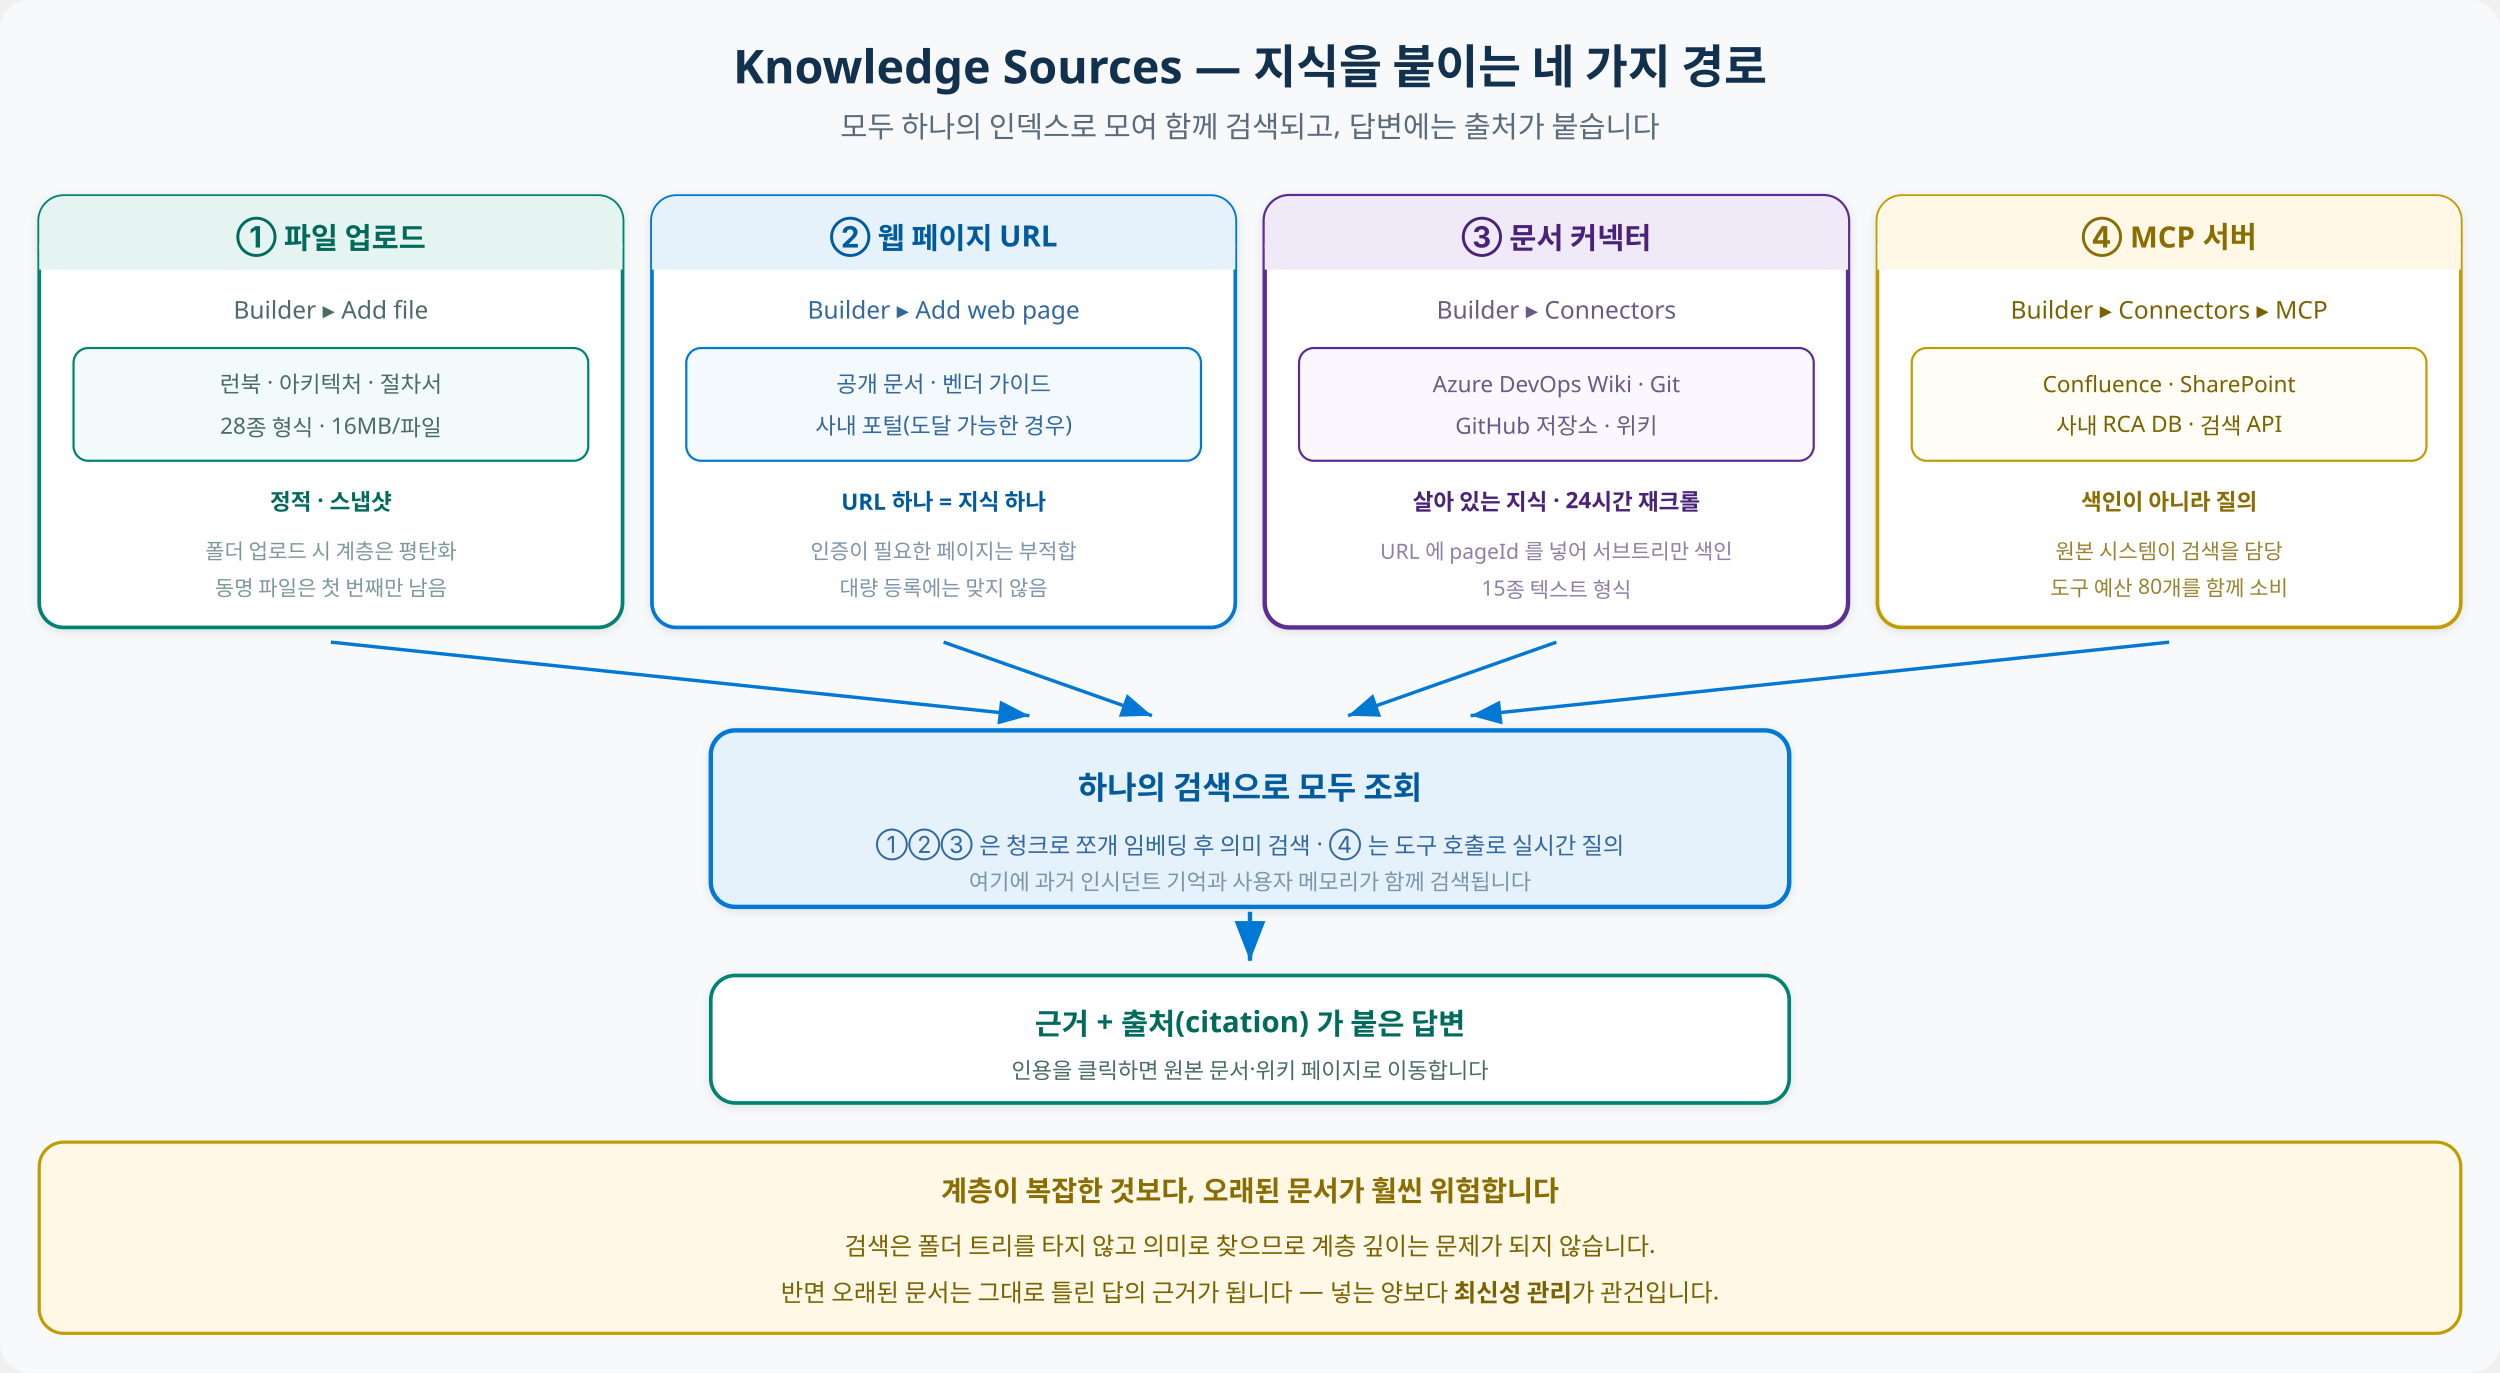
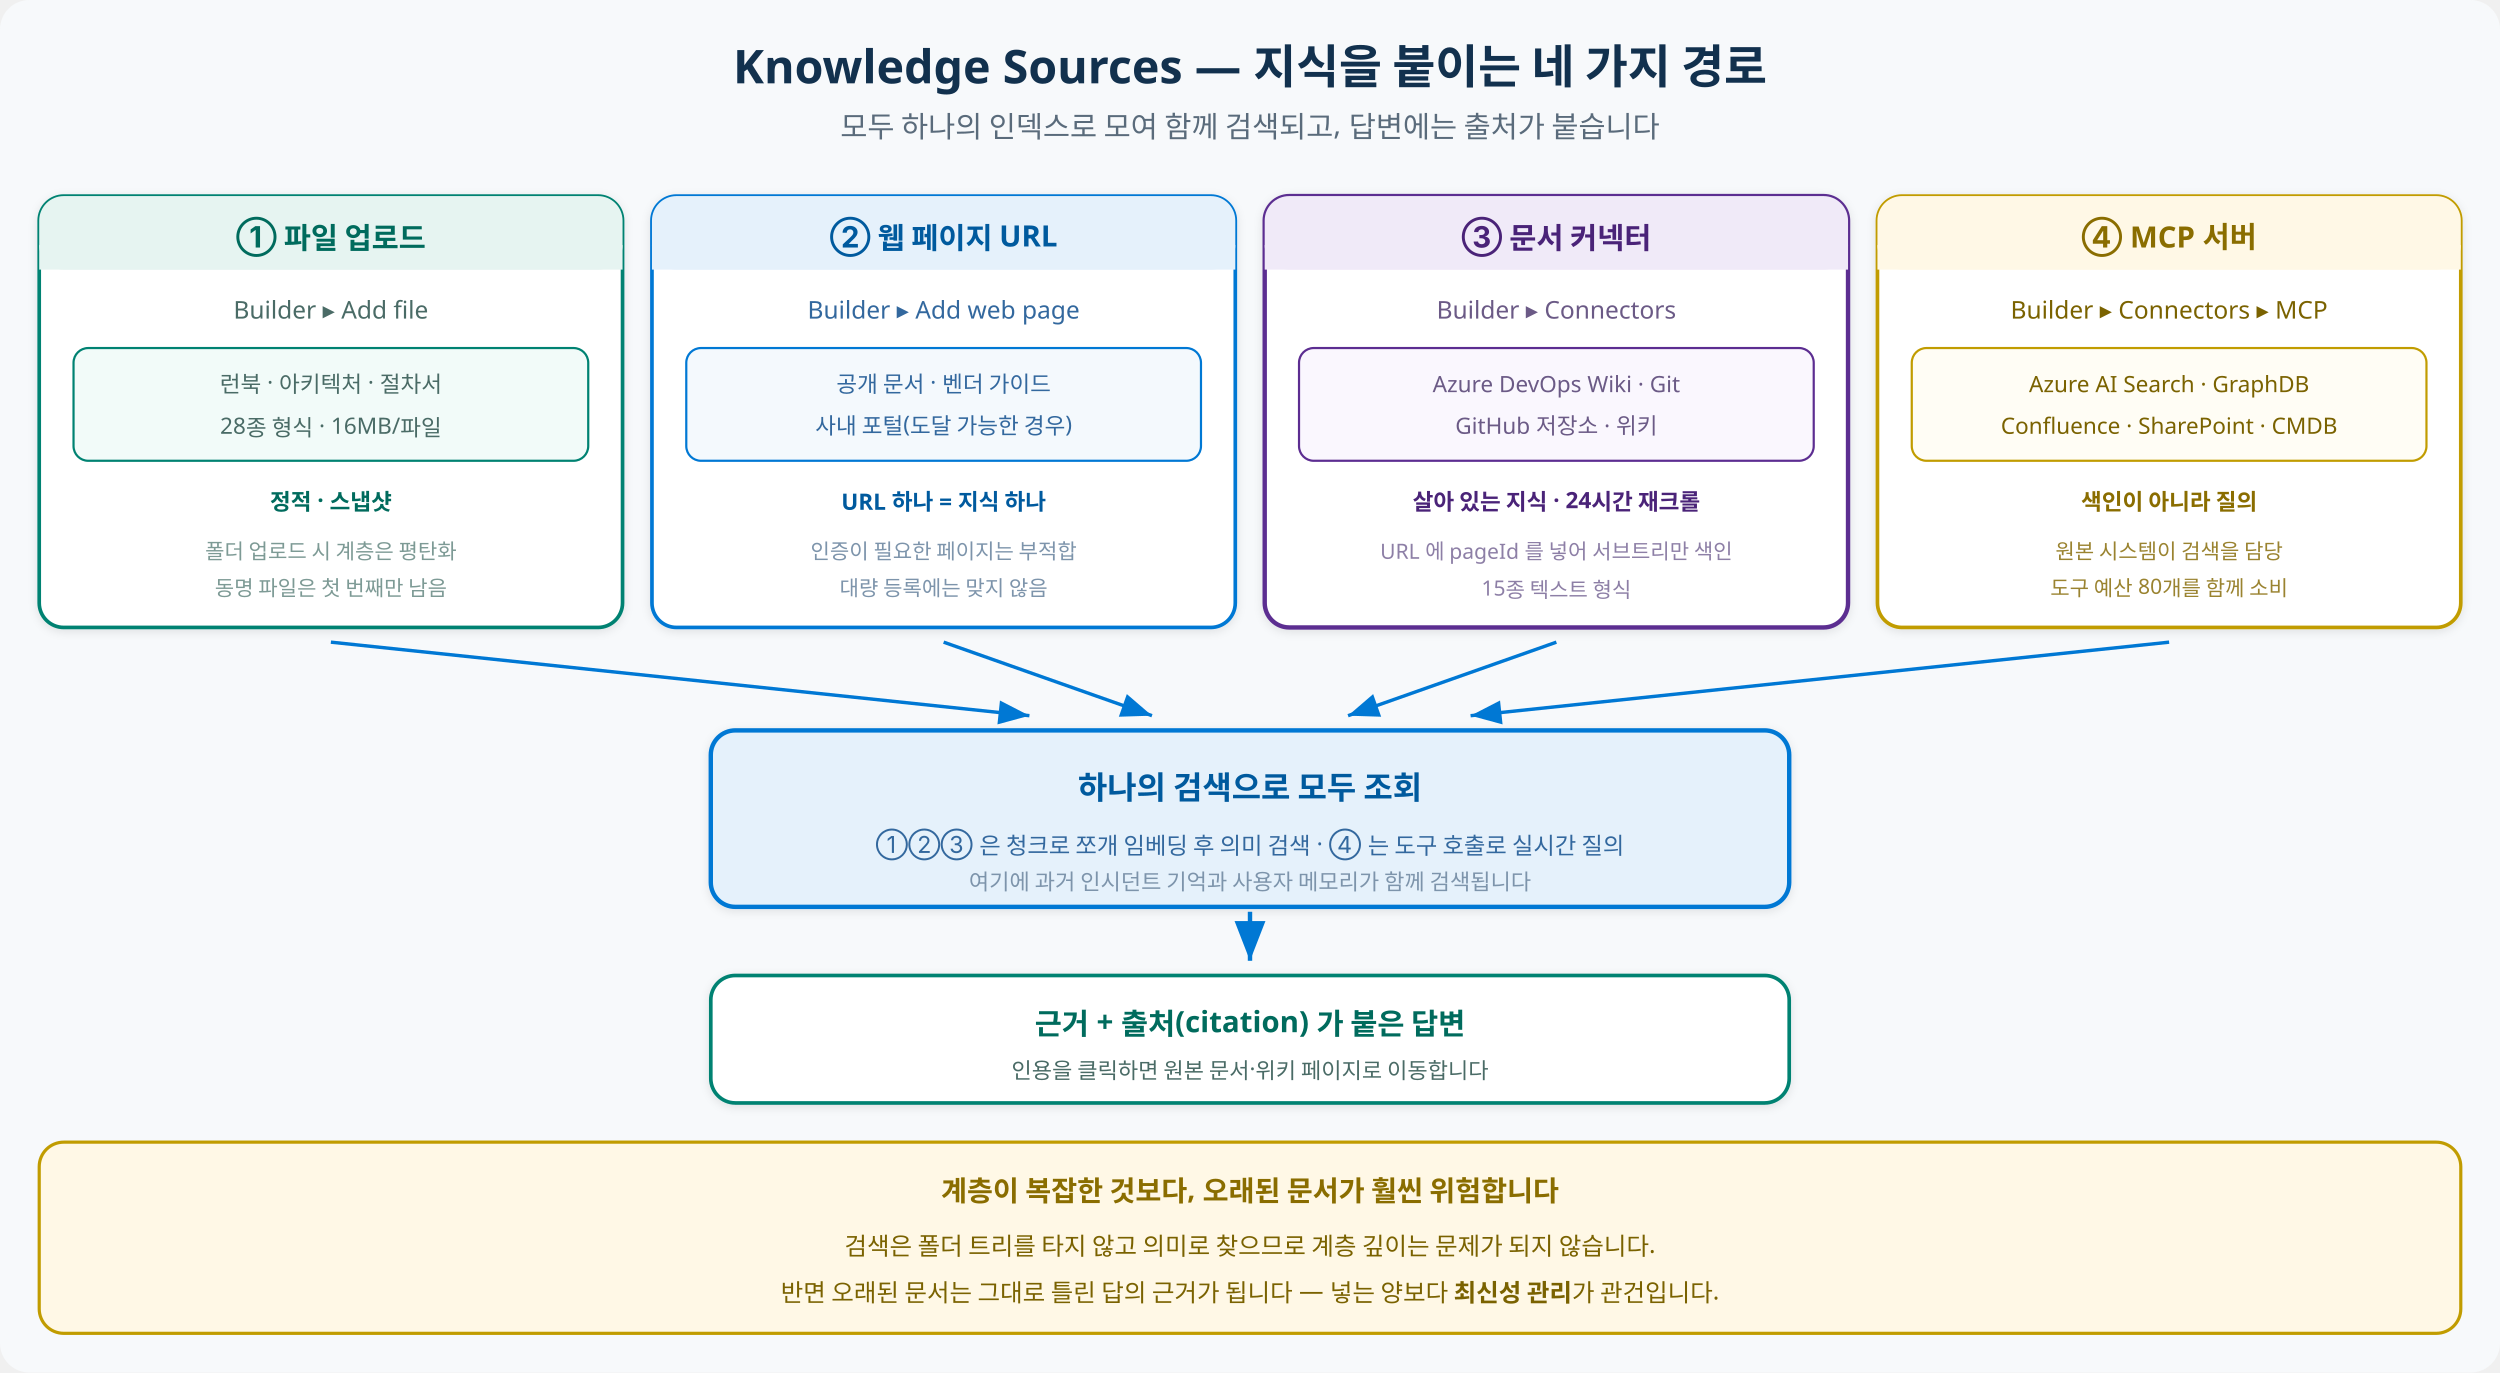
<svg xmlns="http://www.w3.org/2000/svg" viewBox="0 0 1020 560" font-family="Segoe UI, Malgun Gothic, 맑은 고딕, -apple-system, sans-serif">
  <defs>
    <filter id="k1" x="-4%" y="-8%" width="108%" height="120%">
      <feDropShadow dx="0" dy="1" stdDeviation="2" flood-opacity="0.10" />
    </filter>
    <marker id="ka" markerWidth="9" markerHeight="7" refX="9" refY="3.5" orient="auto">
      <path d="M0,0 L9,3.5 L0,7 Z" fill="#0078d4" />
    </marker>
  </defs>
  <rect width="1020" height="560" rx="12" fill="#f7f9fb" />
  <text x="510" y="34" text-anchor="middle" font-size="19" font-weight="700" fill="#12314e">Knowledge Sources — 지식을 붙이는 네 가지 경로</text>
  <text x="510" y="56" text-anchor="middle" font-size="12" fill="#5a6b7b">모두 하나의 인덱스로 모여 함께 검색되고, 답변에는 출처가 붙습니다</text>
  <rect x="16" y="80" width="238" height="176" rx="10" fill="#ffffff" stroke="#008272" stroke-width="1.5" filter="url(#k1)" />
  <rect x="16" y="80" width="238" height="30" rx="10" fill="#e6f4f1" />
  <rect x="16" y="100" width="238" height="10" fill="#e6f4f1" />
  <text x="135" y="101" text-anchor="middle" font-size="12" font-weight="700" fill="#006b5d">① 파일 업로드</text>
  <text x="135" y="130" text-anchor="middle" font-size="10" fill="#4a6b66">Builder ▸ Add file</text>
  <rect x="30" y="142" width="210" height="46" rx="6" fill="#f2fbf9" stroke="#008272" stroke-width="0.9" />
  <text x="135" y="160" text-anchor="middle" font-size="9.2" fill="#4a6b66">런북 · 아키텍처 · 절차서</text>
  <text x="135" y="177" text-anchor="middle" font-size="9.2" fill="#4a6b66">28종 형식 · 16MB/파일</text>
  <text x="135" y="208" text-anchor="middle" font-size="9.2" font-weight="700" fill="#006b5d">정적 · 스냅샷</text>
  <text x="135" y="228" text-anchor="middle" font-size="8.6" fill="#7d9a95">폴더 업로드 시 계층은 평탄화</text>
  <text x="135" y="243" text-anchor="middle" font-size="8.6" fill="#7d9a95">동명 파일은 첫 번째만 남음</text>
  <rect x="266" y="80" width="238" height="176" rx="10" fill="#ffffff" stroke="#0078d4" stroke-width="1.5" filter="url(#k1)" />
  <rect x="266" y="80" width="238" height="30" rx="10" fill="#e5f1fb" />
  <rect x="266" y="100" width="238" height="10" fill="#e5f1fb" />
  <text x="385" y="101" text-anchor="middle" font-size="12" font-weight="700" fill="#005a9e">② 웹 페이지 URL</text>
  <text x="385" y="130" text-anchor="middle" font-size="10" fill="#33689e">Builder ▸ Add web page</text>
  <rect x="280" y="142" width="210" height="46" rx="6" fill="#f4f9fd" stroke="#0078d4" stroke-width="0.9" />
  <text x="385" y="160" text-anchor="middle" font-size="9.2" fill="#33689e">공개 문서 · 벤더 가이드</text>
  <text x="385" y="177" text-anchor="middle" font-size="9.2" fill="#33689e">사내 포털(도달 가능한 경우)</text>
  <text x="385" y="208" text-anchor="middle" font-size="9.2" font-weight="700" fill="#005a9e">URL 하나 = 지식 하나</text>
  <text x="385" y="228" text-anchor="middle" font-size="8.6" fill="#7d94ab">인증이 필요한 페이지는 부적합</text>
  <text x="385" y="243" text-anchor="middle" font-size="8.6" fill="#7d94ab">대량 등록에는 맞지 않음</text>
  <rect x="516" y="80" width="238" height="176" rx="10" fill="#ffffff" stroke="#5c2d91" stroke-width="1.8" filter="url(#k1)" />
  <rect x="516" y="80" width="238" height="30" rx="10" fill="#f0eaf8" />
  <rect x="516" y="100" width="238" height="10" fill="#f0eaf8" />
  <text x="635" y="101" text-anchor="middle" font-size="12" font-weight="700" fill="#4a2378">③ 문서 커넥터</text>
  <text x="635" y="130" text-anchor="middle" font-size="10" fill="#6b5a86">Builder ▸ Connectors</text>
  <rect x="530" y="142" width="210" height="46" rx="6" fill="#faf7fe" stroke="#5c2d91" stroke-width="0.9" />
  <text x="635" y="160" text-anchor="middle" font-size="9.2" fill="#6b5a86">Azure DevOps Wiki · Git</text>
  <text x="635" y="177" text-anchor="middle" font-size="9.2" fill="#6b5a86">GitHub 저장소 · 위키</text>
  <text x="635" y="208" text-anchor="middle" font-size="9.2" font-weight="700" fill="#4a2378">살아 있는 지식 · 24시간 재크롤</text>
  <text x="635" y="228" text-anchor="middle" font-size="8.6" fill="#8d7fa6">URL 에 pageId 를 넣어 서브트리만 색인</text>
  <text x="635" y="243" text-anchor="middle" font-size="8.6" fill="#8d7fa6">15종 텍스트 형식</text>
  <rect x="766" y="80" width="238" height="176" rx="10" fill="#ffffff" stroke="#c19c00" stroke-width="1.5" filter="url(#k1)" />
  <rect x="766" y="80" width="238" height="30" rx="10" fill="#fff8e6" />
  <rect x="766" y="100" width="238" height="10" fill="#fff8e6" />
  <text x="885" y="101" text-anchor="middle" font-size="12" font-weight="700" fill="#8a6d00">④ MCP 서버</text>
  <text x="885" y="130" text-anchor="middle" font-size="10" fill="#7a6200">Builder ▸ Connectors ▸ MCP</text>
  <rect x="780" y="142" width="210" height="46" rx="6" fill="#fffdf5" stroke="#c19c00" stroke-width="0.9" />
-   <text x="885" y="160" text-anchor="middle" font-size="9.2" fill="#7a6200">Confluence · SharePoint</text>
-   <text x="885" y="177" text-anchor="middle" font-size="9.2" fill="#7a6200">사내 RCA DB · 검색 API</text>
+   <text x="885" y="160" text-anchor="middle" font-size="9.2" fill="#7a6200">Azure AI Search · GraphDB</text>
+   <text x="885" y="177" text-anchor="middle" font-size="9.2" fill="#7a6200">Confluence · SharePoint · CMDB</text>
  <text x="885" y="208" text-anchor="middle" font-size="9.2" font-weight="700" fill="#8a6d00">색인이 아니라 질의</text>
  <text x="885" y="228" text-anchor="middle" font-size="8.6" fill="#9a8330">원본 시스템이 검색을 담당</text>
  <text x="885" y="243" text-anchor="middle" font-size="8.6" fill="#9a8330">도구 예산 80개를 함께 소비</text>
  <line x1="135" y1="262" x2="420" y2="292" stroke="#0078d4" stroke-width="1.4" marker-end="url(#ka)" />
  <line x1="385" y1="262" x2="470" y2="292" stroke="#0078d4" stroke-width="1.4" marker-end="url(#ka)" />
  <line x1="635" y1="262" x2="550" y2="292" stroke="#0078d4" stroke-width="1.4" marker-end="url(#ka)" />
  <line x1="885" y1="262" x2="600" y2="292" stroke="#0078d4" stroke-width="1.4" marker-end="url(#ka)" />
  <rect x="290" y="298" width="440" height="72" rx="10" fill="#e5f1fb" stroke="#0078d4" stroke-width="1.8" filter="url(#k1)" />
  <text x="510" y="326" text-anchor="middle" font-size="13" font-weight="700" fill="#005a9e">하나의 검색으로 모두 조회</text>
  <text x="510" y="348" text-anchor="middle" font-size="9.5" fill="#33689e">①②③ 은 청크로 쪼개 임베딩 후 의미 검색 · ④ 는 도구 호출로 실시간 질의</text>
  <text x="510" y="363" text-anchor="middle" font-size="9" fill="#7d94ab">여기에 과거 인시던트 기억과 사용자 메모리가 함께 검색됩니다</text>
  <line x1="510" y1="372" x2="510" y2="392" stroke="#0078d4" stroke-width="1.8" marker-end="url(#ka)" />
  <rect x="290" y="398" width="440" height="52" rx="10" fill="#ffffff" stroke="#008272" stroke-width="1.5" filter="url(#k1)" />
  <text x="510" y="422" text-anchor="middle" font-size="12" font-weight="700" fill="#006b5d">근거 + 출처(citation) 가 붙은 답변</text>
  <text x="510" y="440" text-anchor="middle" font-size="9" fill="#4a6b66">인용을 클릭하면 원본 문서·위키 페이지로 이동합니다</text>
  <rect x="16" y="466" width="988" height="78" rx="10" fill="#fff8e6" stroke="#c19c00" stroke-width="1.3" />
  <text x="510" y="490" text-anchor="middle" font-size="11.5" font-weight="700" fill="#8a6d00">계층이 복잡한 것보다, 오래된 문서가 훨씬 위험합니다</text>
  <text x="510" y="512" text-anchor="middle" font-size="10" fill="#7a6200">검색은 폴더 트리를 타지 않고 의미로 찾으므로 계층 깊이는 문제가 되지 않습니다.</text>
  <text x="510" y="531" text-anchor="middle" font-size="10" fill="#7a6200">반면 오래된 문서는 그대로 틀린 답의 근거가 됩니다 — 넣는 양보다 <tspan font-weight="700">최신성 관리</tspan>가 관건입니다.</text>
</svg>
